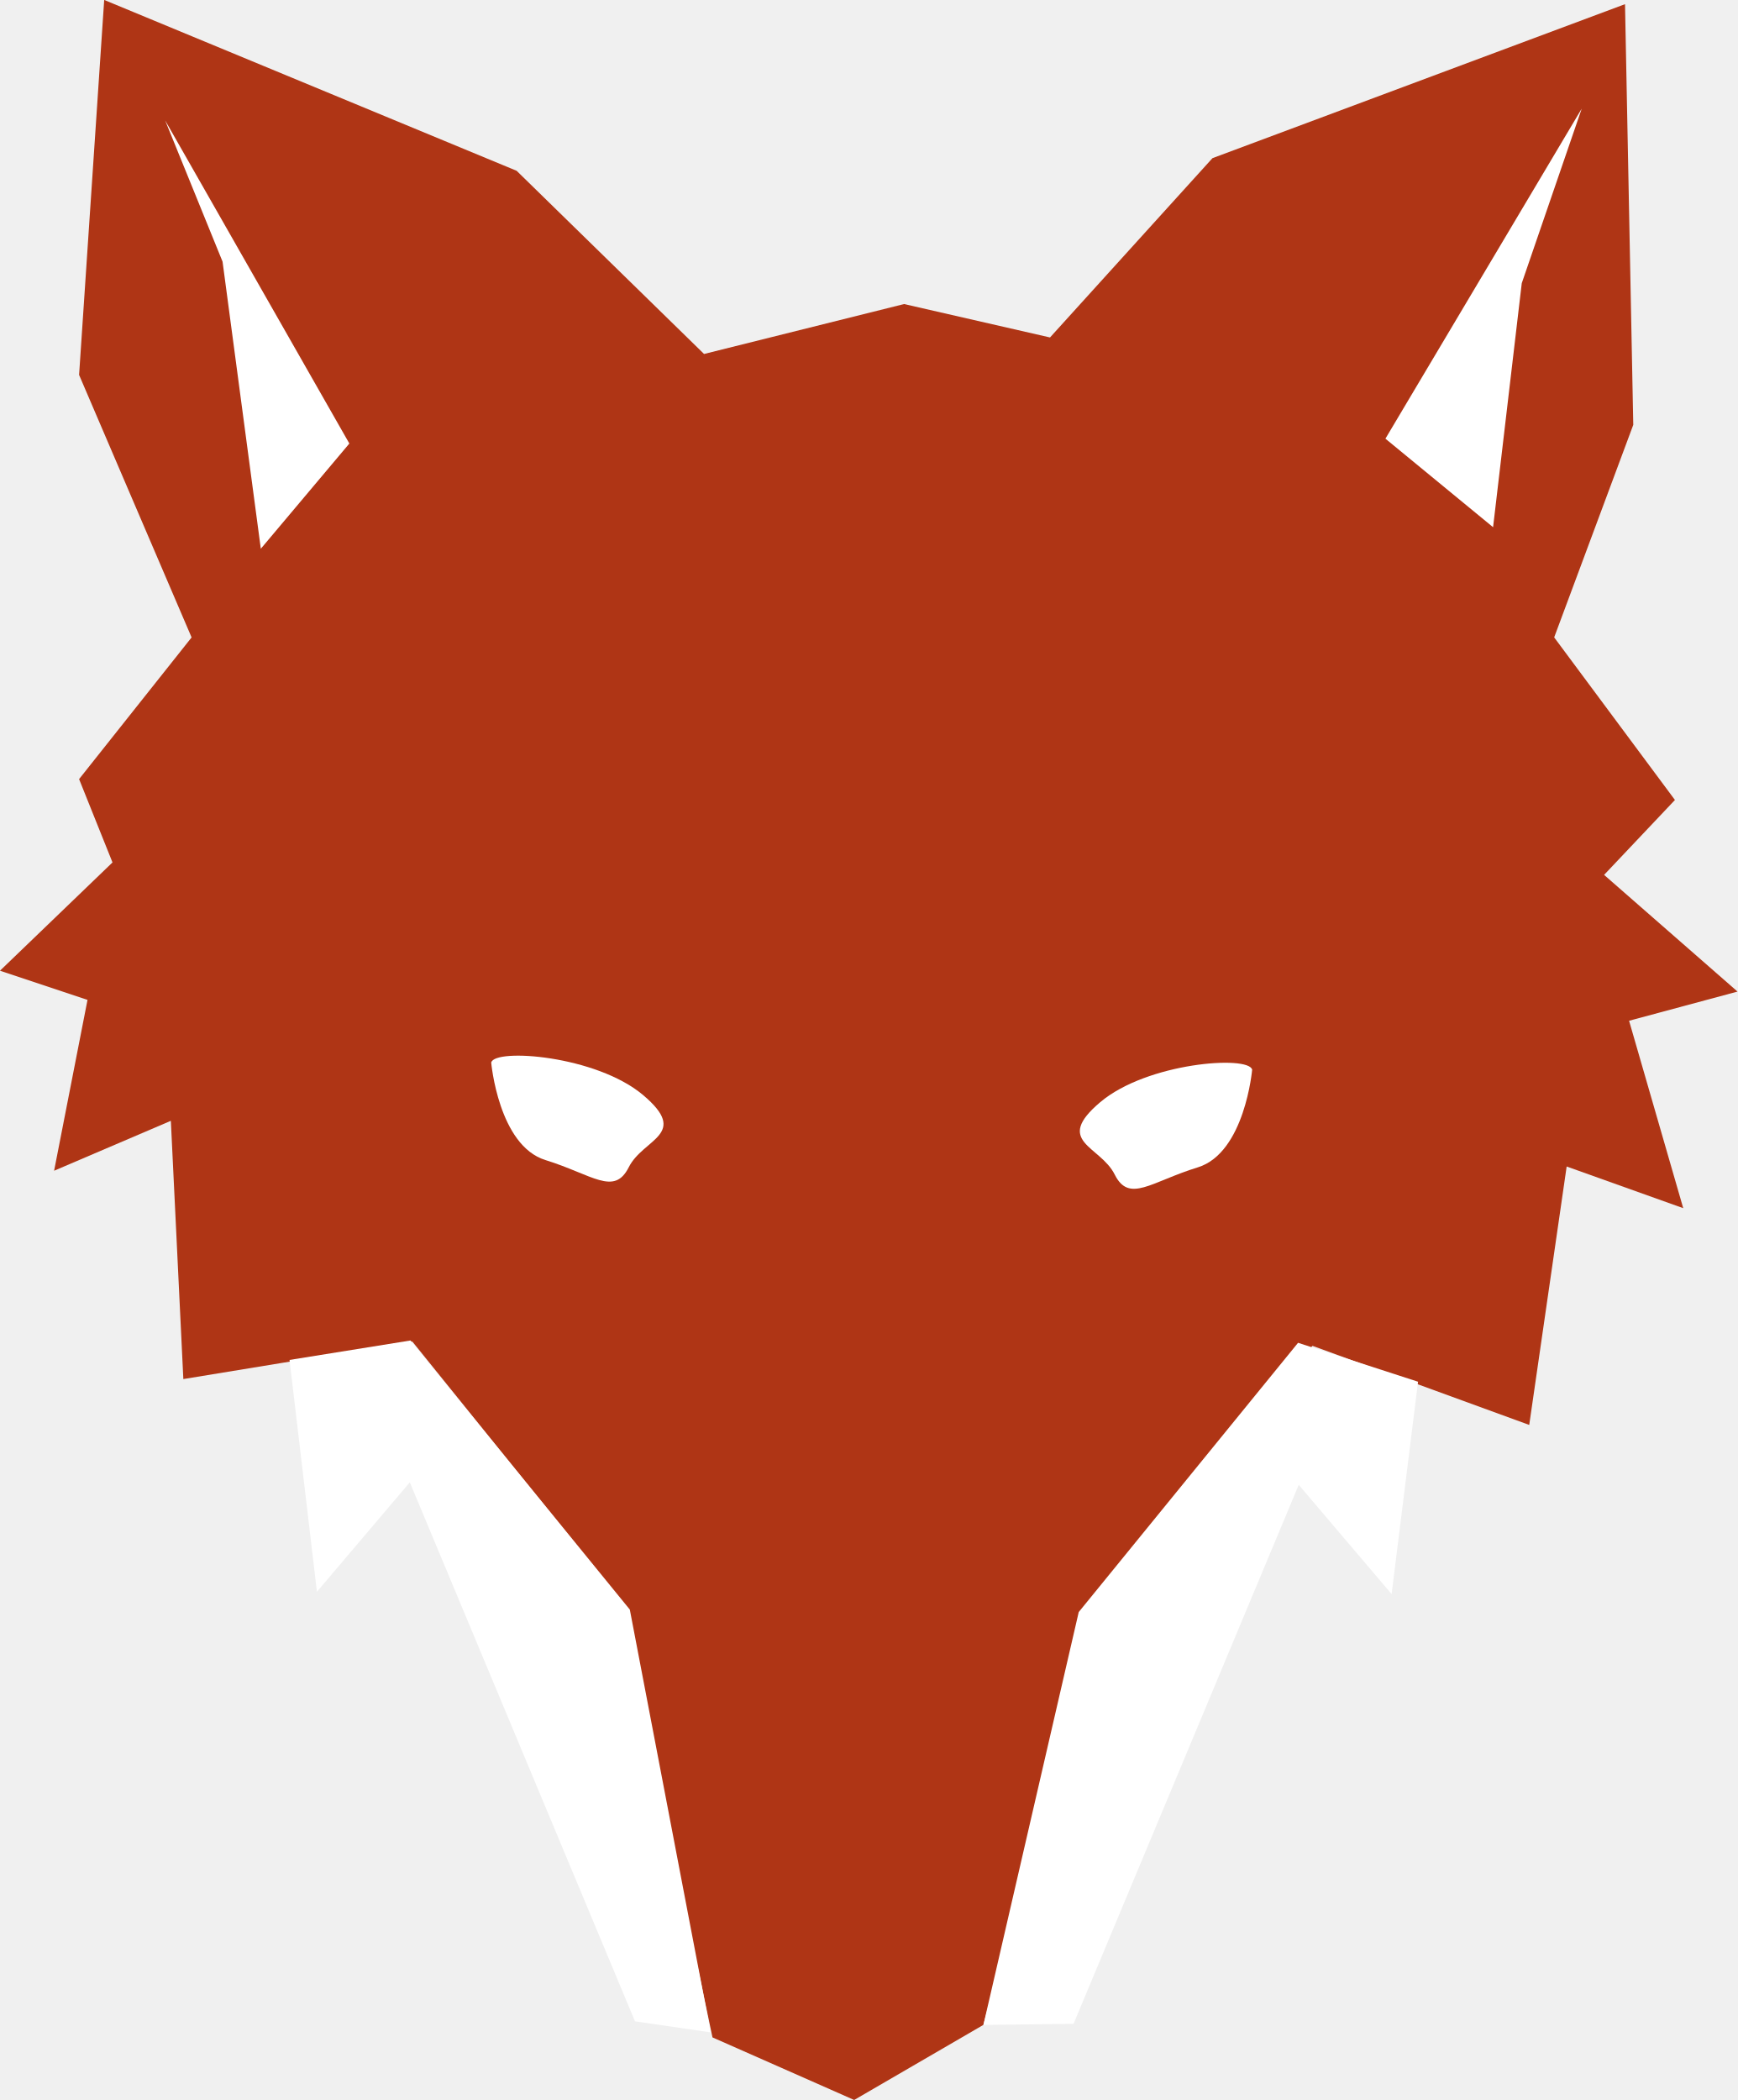
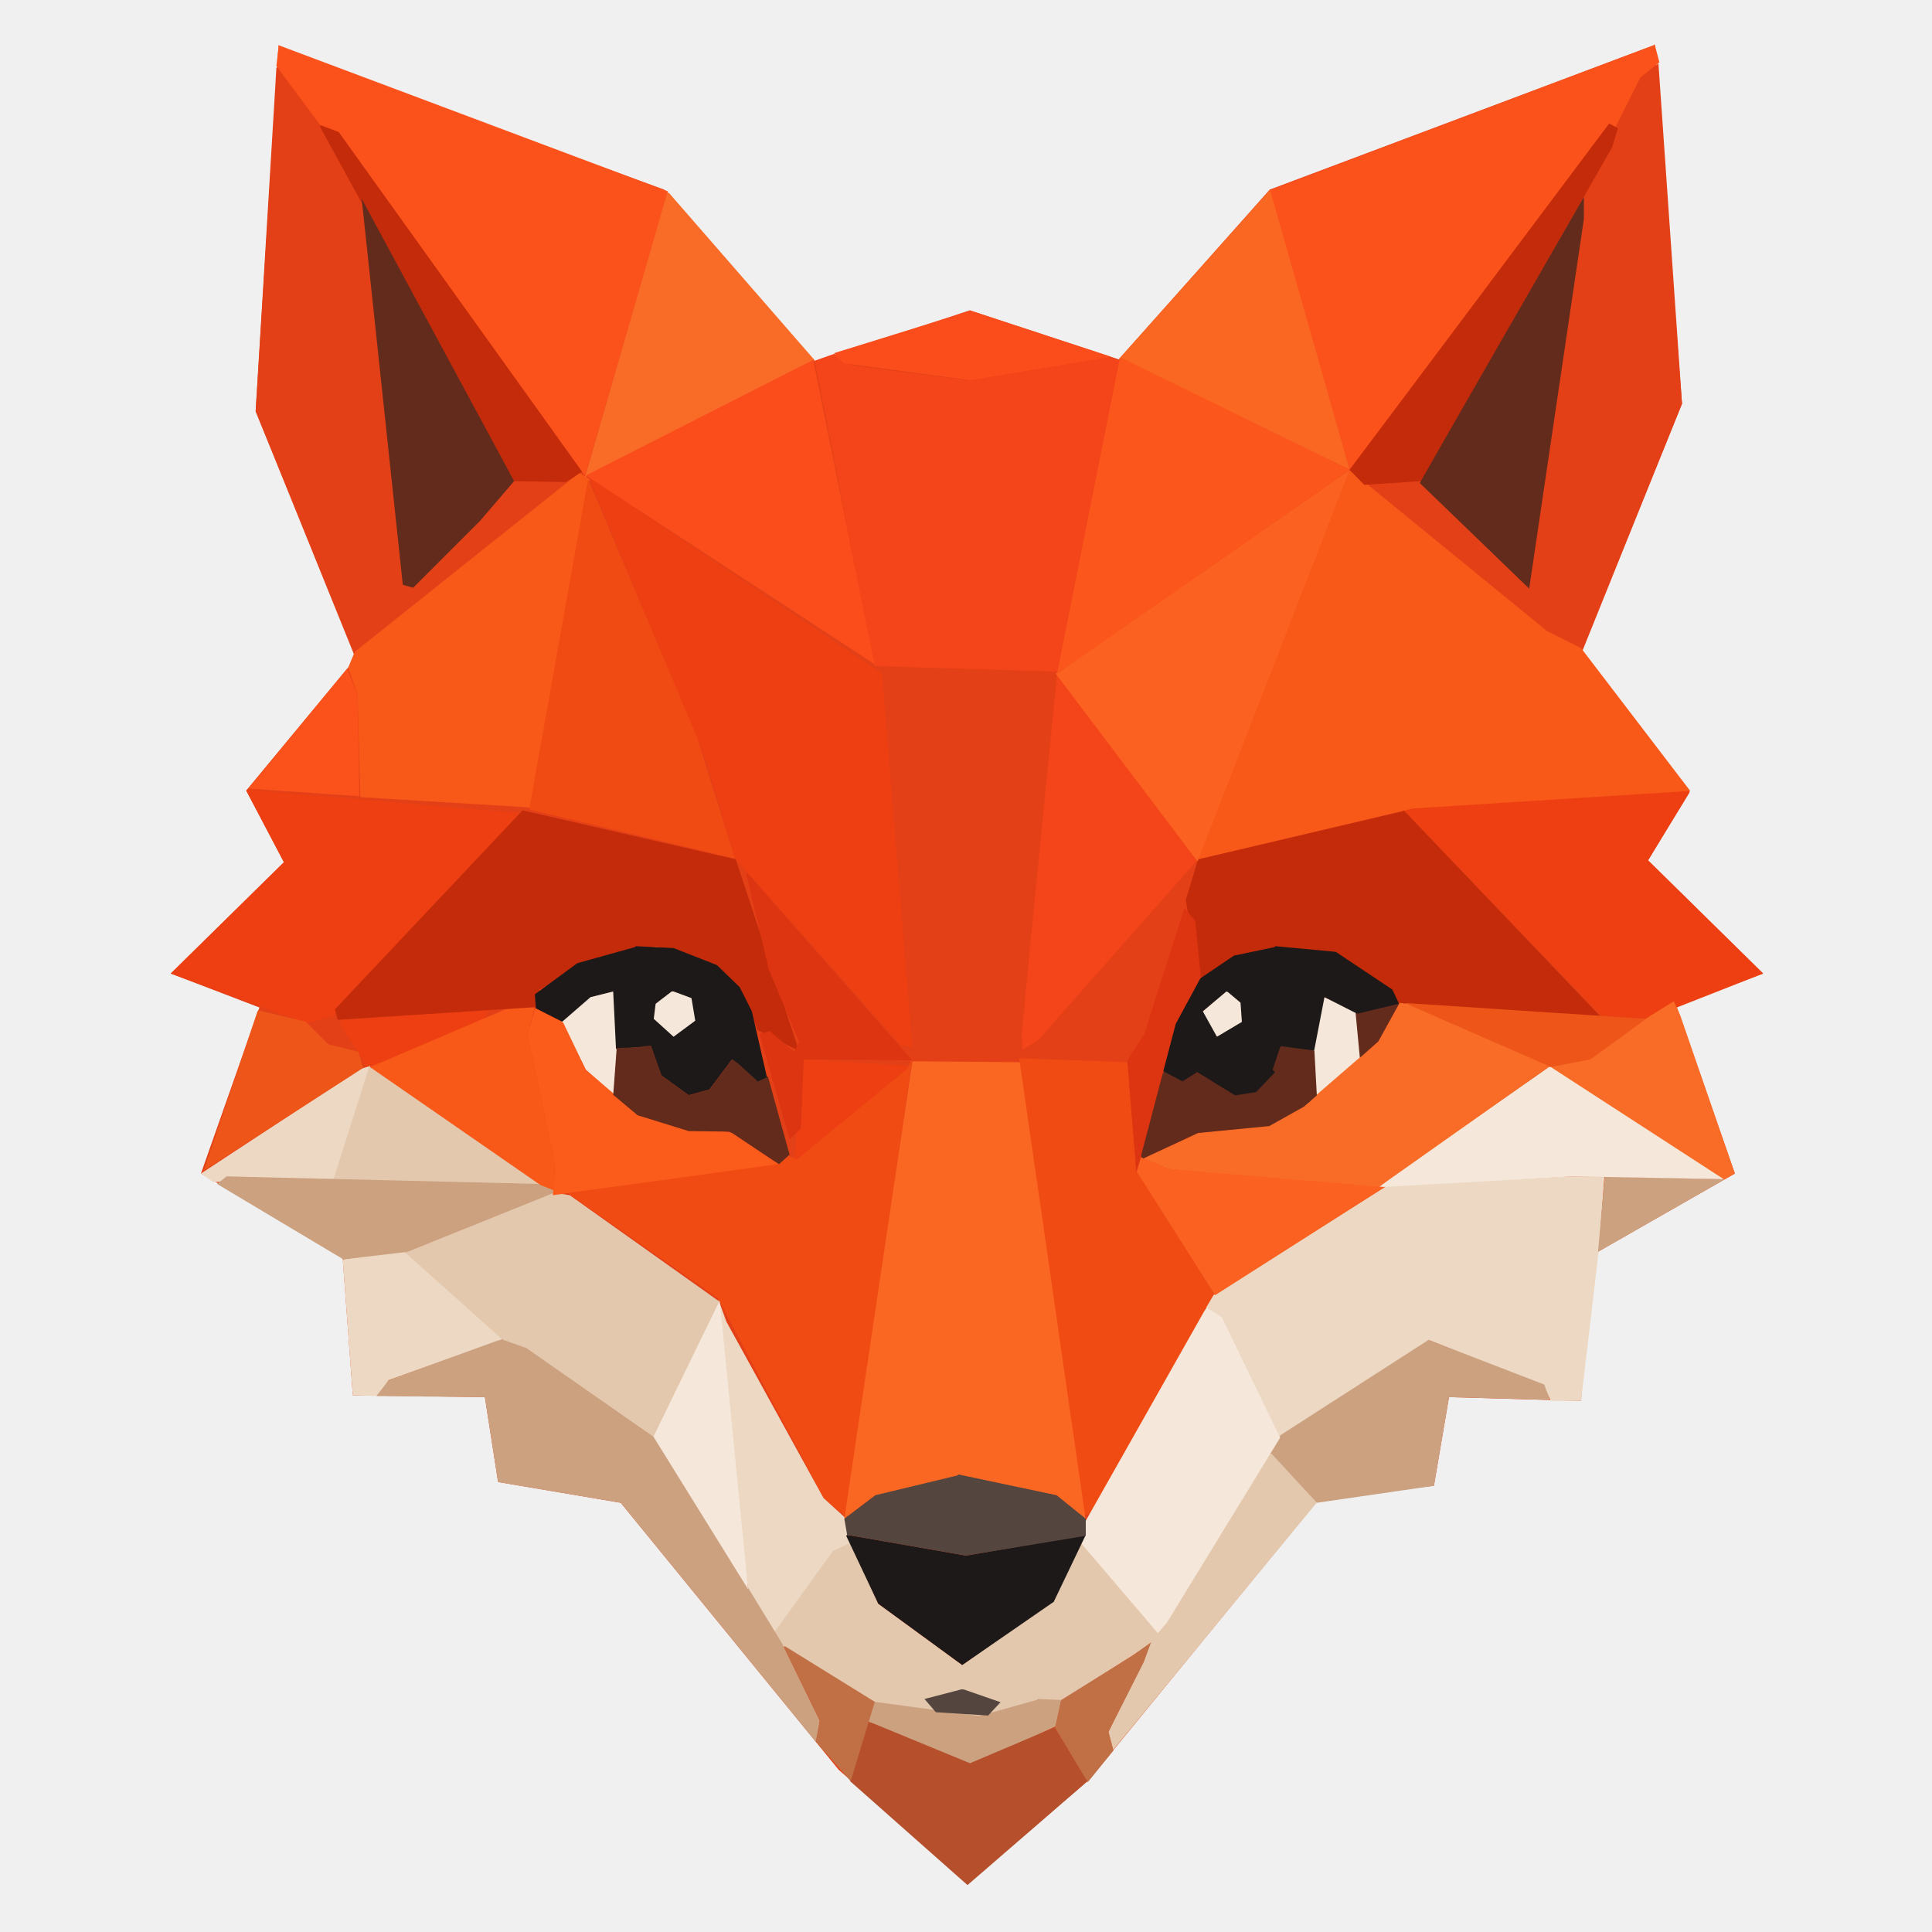
- <svg xmlns="http://www.w3.org/2000/svg" width="41.867pt" height="50.602pt" viewBox="0 0 41.867 50.602" version="1.1" id="svg4155">
-   <defs id="defs4157">
-     <g id="g4159">
-       <symbol overflow="visible" id="glyph0-0" style="overflow:visible">
-         <path style="stroke:none" d="" id="path4162" />
-       </symbol>
-       <symbol overflow="visible" id="glyph0-1" style="overflow:visible">
-         <path style="stroke:none" d="m 19.797,-30.5 c 0.953,-0.156 1.406,-1.344 1.406,-2.5 0,-1.094 -0.406,-2.094 -1.25,-2.094 -1.297,0 -2.75,0.297 -4.25,0.297 -2.453,0 -5,-0.203 -7.547,-0.203 -1.406,0 -2.859,0.047 -4.203,0.25 -1.109,0.156 -2.406,1.797 -2.406,2.75 0,0.453 0.25,0.703 0.797,0.703 1.062,0 2.156,-0.203 3.203,-0.203 1.906,0 3.75,0.203 5.547,0.453 C 10,-30.75 8.844,-29.906 8.547,-28.844 c -1.75,6.188 -2.75,10.547 -3.5,14.594 -1.203,-0.047 -2.453,-0.094 -3.844,-0.203 -1.047,-0.844 -2.297,-1.391 -3.797,-1.391 -1.406,0 -2.109,0.75 -2.109,1.547 0,0.75 0.656,1.5 2.047,1.547 l 2.953,0.156 c 3.859,3.938 2.797,8.047 2.797,10.891 0,1.25 1.109,1.953 2.109,1.953 0.75,0 1.5,-0.406 1.703,-1.297 0.641,-3.25 1.391,-6.797 2.391,-11.359 1.5,0.062 2.859,0.062 4,0.062 5.609,0 6.703,-0.5 6.703,-1.062 0,-0.688 -4.75,-0.547 -10.297,-0.688 0.953,-4.156 2.141,-9.109 3.75,-15.406 0.141,-0.406 0,-1.047 -0.203,-1.25 1.594,0.25 3.047,0.406 4.453,0.406 0.75,0 1.453,-0.062 2.094,-0.156 z M 4.203,-9.047 c -0.297,-1.297 -0.797,-2.5 -1.406,-3.5 C 3.453,-12.5 4.156,-12.5 4.75,-12.5 c -0.203,1.156 -0.406,2.297 -0.547,3.453 z m 0,0" id="path4165" />
-       </symbol>
-       <symbol overflow="visible" id="glyph0-2" style="overflow:visible">
-         <path style="stroke:none" d="m 6,-28.047 c 3.156,0 5.203,-2.656 5.203,-4.75 0,-1.406 -0.906,-2.609 -2.953,-2.609 -2.75,0 -4.5,2.812 -4.5,4.953 0,1.297 0.703,2.406 2.25,2.406 z m 1.797,4.844 c 0,-1.703 -1.344,-2.547 -2.594,-2.547 -0.953,0 -1.75,0.453 -2,1.297 -2,7.359 -3.906,16.609 -3.906,19.609 0,3.75 1.656,5.141 3.609,5.141 4.188,0 7.094,-8.203 7.797,-9.953 C 10.844,-10 10.906,-10.25 10.906,-10.5 c 0,-0.297 -0.156,-0.5 -0.359,-0.5 -0.25,0 -0.547,0.297 -0.844,0.844 C 9.156,-9.047 6.406,-3 4.547,-3 3.906,-3 3.656,-3.594 3.656,-4.656 c 0,-3.844 4.141,-15.891 4.141,-18.547 z m 0,0" id="path4168" />
-       </symbol>
-       <symbol overflow="visible" id="glyph0-3" style="overflow:visible">
-         <path style="stroke:none" d="m 19.75,-33.203 c 0,-1.844 -1.5,-2.844 -2.75,-2.844 -0.75,0 -1.406,0.344 -1.594,1.094 -0.75,2.75 -1.906,7.25 -2.953,11.953 -0.453,-1.203 -1.25,-2.406 -2.609,-2.406 -5.75,0 -10.141,11.312 -10.141,18.906 0,3.906 1.141,6.797 3.844,6.797 1.703,0 3.703,-2.25 5.406,-5.891 C 8.906,-5.297 8.906,-5 8.906,-4.844 c 0,3 1.141,5.141 3.141,5.141 4.906,0 6.906,-6.891 8.156,-9.953 C 20.344,-10 20.406,-10.297 20.406,-10.5 c 0,-0.297 -0.109,-0.5 -0.312,-0.5 -0.25,0 -0.641,0.297 -0.891,0.844 C 17.844,-7.406 15.75,-2.703 14,-2.703 c -0.703,0 -1,-0.75 -1,-2.094 0,-5.797 6.75,-25.156 6.75,-28.406 z M 10.5,-14.094 c -1.5,6 -3.453,11 -5.453,11 -0.594,0 -0.844,-0.953 -0.844,-2.453 0,-5.25 3.047,-16.953 6.391,-16.953 1.109,0 1.359,0.906 1.406,1.547 -0.547,2.359 -1.047,4.703 -1.5,6.859 z m 0,0" id="path4171" />
-       </symbol>
-       <symbol overflow="visible" id="glyph0-4" style="overflow:visible">
-         <path style="stroke:none" d="m 7.344,-23.047 c 0.062,-0.156 0.062,-0.359 0.062,-0.5 0,-1.203 -1.062,-1.859 -2.156,-1.859 -1.156,0 -2.453,0.703 -2.703,2.25 -1,6 -3.094,13.25 -3.094,18.109 0,3.203 0.953,5.344 3.75,5.344 2.047,0 3.703,-1.594 5.047,-4.203 0.094,3.406 1.906,4.203 3.406,4.203 4.188,0 7.438,-8.203 8.141,-9.953 C 19.953,-10 20,-10.297 20,-10.5 c 0,-0.344 -0.156,-0.5 -0.344,-0.5 -0.25,0 -0.562,0.25 -0.859,0.844 -0.547,1.109 -3.594,7.5 -5.391,7.5 -0.453,0 -0.656,-0.438 -0.656,-1.344 0,-3.453 4.203,-17.453 4.203,-19.453 0,-1.297 -1.047,-2.047 -2.156,-2.047 -1.203,0 -2.391,0.75 -2.75,2.406 -2.25,10.344 -4.141,20 -7.047,20 -0.75,0 -1.094,-0.75 -1.094,-2.109 0,-3.25 1.844,-9.891 3.438,-17.844 z m 0,0" id="path4174" />
-       </symbol>
-       <symbol overflow="visible" id="glyph0-5" style="overflow:visible">
-         <path style="stroke:none" d="m 3.453,0.344 c 6.453,0 9.25,-3.594 11.844,-10 0.109,-0.297 0.156,-0.547 0.156,-0.75 0,-0.344 -0.109,-0.547 -0.297,-0.547 -0.25,0 -0.562,0.25 -0.859,0.797 -2.203,3.859 -2.891,5.75 -4.891,7.25 0.844,-1.438 1.188,-3.141 1.188,-4.891 0,-4 -2.75,-8.953 -3.844,-12.547 2.094,-3.359 3.156,-6.25 3.156,-8.109 0,-1.391 -0.656,-2.25 -1.859,-2.25 -1.891,0 -3.453,2.703 -3.453,6.047 0,1.312 0.25,2.656 0.75,4 -1.438,3.109 -4.141,8.75 -6.641,12.562 -1.797,-0.406 -2.797,1.641 -2.797,3.188 0,2.406 1.938,5.25 7.547,5.25 z M 5.5,-16.953 c 0.156,3.047 0.344,6.453 0.344,8.156 0,6.297 -2,8 -3.641,8 -1.203,0 -1.75,-0.906 -1.75,-2.547 0,-2.5 0.047,-3.453 -0.5,-4.062 1.5,-2.188 3.953,-5.844 5.547,-9.547 z m 0,0" id="path4177" />
-       </symbol>
-       <symbol overflow="visible" id="glyph0-6" style="overflow:visible">
-         <path style="stroke:none" d="M 16.844,-23.203 C 16.844,-24.906 15.5,-25.75 14.25,-25.75 c -0.953,0 -1.75,0.453 -2,1.297 C 10.094,-16.594 8,-1.906 4.656,-1.906 c -0.906,0 -1.312,-1.047 -1.312,-2.5 0,-5.641 4,-15.188 4,-18.797 C 7.344,-24.906 6,-25.75 4.75,-25.75 c -0.953,0 -1.75,0.453 -2,1.297 -1.203,4.359 -3,12 -3,17.656 0,4.094 0.953,7.094 3.703,7.094 2.5,0 4.344,-2.344 5.844,-5.953 0.156,3.5 1.156,5.953 3.656,5.953 3.25,0 6.344,-4.547 8.641,-9.891 0.453,0.141 0.906,0.188 1.453,0.188 3.906,0 6.906,-4.844 7.953,-8.25 0.047,-0.141 0.094,-0.438 0.094,-0.594 0,-0.344 -0.141,-0.5 -0.344,-0.5 -0.203,0 -0.453,0.203 -0.656,0.75 -1.141,2.844 -3.641,6.594 -6.391,6.594 -0.406,0 -0.906,-0.094 -1.25,-0.25 C 24.094,-15.953 25.5,-20.75 25.5,-23.344 c 0,-2.312 -1.094,-2.859 -2,-2.859 -2.594,0 -5.156,5.797 -5.156,10.547 0,1.609 0.312,3.109 0.953,4.203 -1.703,5 -3.594,9.5 -5.141,9.5 -0.953,0 -1.312,-1 -1.312,-2.453 0,-5.25 4,-15.641 4,-18.797 z m 0,0" id="path4180" />
-       </symbol>
-       <symbol overflow="visible" id="glyph0-7" style="overflow:visible">
-         <path style="stroke:none" d="m 3.406,-6.5 c 1.297,-8.453 5.391,-15.594 7.094,-15.594 0.344,0 0.5,0.25 0.5,0.594 0,1.547 -2.203,4.906 -2.203,7.656 0,3 1.906,3.844 3.906,3.844 3.453,0 6.344,-4.5 7.094,-7.344 0.109,-0.359 0.297,-1.406 -0.25,-1.406 -0.297,0 -0.641,0.453 -0.953,1.203 -0.844,1.953 -2.891,5.594 -4.547,5.594 -0.75,0 -1.141,-0.391 -1.141,-1.094 0,-1.75 2.391,-6.406 2.391,-9.203 0,-2.156 -0.703,-3.25 -2.547,-3.25 -2.453,0 -4.656,2.797 -6.453,6.656 0.25,-0.906 0.859,-2.156 0.859,-3 0,-1.406 -1.312,-2.203 -2.453,-2.203 -0.859,0 -1.656,0.391 -1.906,1.25 C 0.547,-15.094 -1.156,-5.25 -1.156,-1.75 c 0,1.5 0.953,2.203 1.906,2.203 0.844,0 1.703,-0.547 1.844,-1.656 z m 0,0" id="path4183" />
-       </symbol>
-       <symbol overflow="visible" id="glyph0-8" style="overflow:visible">
-         <path style="stroke:none" d="m 0.906,-25.406 c -0.562,0 -0.906,0.812 -0.906,1.562 0,0.641 0.25,1.297 0.844,1.344 l 1.609,0.156 c -1.75,7.141 -3,14.188 -3,17.5 0,3.75 1.641,5.141 3.594,5.141 4.203,0 7.656,-8.203 8.359,-9.953 0.141,-0.344 0.188,-0.641 0.188,-0.844 0,-0.344 -0.141,-0.547 -0.344,-0.547 -0.25,0 -0.5,0.297 -0.844,0.891 -1.406,2.25 -3.953,7.75 -5.906,7.75 -0.75,0 -1.047,-0.797 -1.047,-2.094 0,-3.594 2.344,-11.344 4.25,-17.953 3.641,-0.391 5.5,-0.891 5.5,-1.594 0,-0.703 -2.297,-0.859 -4.75,-1.047 C 9,-27.094 9.75,-29.297 9.75,-30.547 c 0,-1.703 -1.344,-2.5 -2.594,-2.5 -0.953,0 -1.812,0.391 -2.062,1.25 -0.641,2.047 -1.25,4.203 -1.844,6.453 -0.797,-0.062 -1.594,-0.062 -2.344,-0.062 z m 0,0" id="path4186" />
-       </symbol>
-       <symbol overflow="visible" id="glyph0-9" style="overflow:visible">
-         <path style="stroke:none" d="m 12.297,-24.547 c -0.594,-0.5 -1.75,-0.859 -2.844,-0.859 -5.25,0 -9.547,9.656 -9.547,17.109 0,4.75 1.75,8.641 6.047,8.641 5.75,0 9.25,-4.391 11.5,-10 0.094,-0.25 0.141,-0.5 0.141,-0.688 0,-0.312 -0.141,-0.5 -0.344,-0.5 -0.25,0 -0.5,0.188 -0.797,0.688 -1.297,2.062 -3.859,7.453 -8.609,7.453 -3.094,0 -3.297,-3.797 -3.297,-6 0.656,0.203 1.297,0.297 1.906,0.297 5.297,0 8.891,-6.75 8.891,-11.547 0,-2.453 -0.938,-4.344 -3.047,-4.594 z m -7.641,14.5 c 0.594,-6 3.891,-13.406 6.75,-13.406 0.75,0 0.844,0.859 0.844,1.656 C 12.25,-17.906 8,-10 5.047,-10 c -0.141,0 -0.25,0 -0.391,-0.047 z m 0,0" id="path4189" />
-       </symbol>
-       <symbol overflow="visible" id="glyph0-10" style="overflow:visible">
-         <path style="stroke:none" d="m 3.406,-6.5 c 1.297,-8.453 5.391,-15.594 7.094,-15.594 0.344,0 0.5,0.25 0.5,0.594 0,1.547 -2.047,4.156 -2.047,7.156 0,1.594 1.297,2.547 2.453,2.547 0.891,0 1.641,-0.5 1.75,-1.609 0.297,-2.891 2.141,-6.047 2.141,-8.844 0,-2.156 -0.703,-3.25 -2.547,-3.25 -2.453,0 -4.656,2.797 -6.453,6.656 0.25,-0.906 0.859,-2.156 0.859,-3 0,-1.406 -1.312,-2.203 -2.453,-2.203 -0.859,0 -1.656,0.391 -1.906,1.25 C 0.547,-15.094 -1.156,-4.5 -1.156,-1.75 c 0,1.5 0.953,2.203 1.906,2.203 0.844,0 1.656,-0.547 1.844,-1.656 z m 0,0" id="path4192" />
-       </symbol>
-     </g>
-   </defs>
-   <g id="g4339" transform="translate(-7.470284,-2.584594)">
-     <path style="fill:#af3515;fill-opacity:1;fill-rule:nonzero;stroke:none" d="m 12.087,17.944 -2.711,3.414 0.805,2.008 -2.711,2.609 2.109,0.703 -0.805,4.117 2.813,-1.203 0.301,6.223 c 0,0 2.41,-0.395 2.41,-0.395 l 0.316,-0.051 2.793,-0.457 5.02,6.223 2.211,10.543 3.414,1.508 3.113,-1.809 2.707,-10.242 5.223,-6.121 5.223,1.906 0.902,-6.227 2.809,1.004 -1.305,-4.516 2.613,-0.703 -3.215,-2.812 1.707,-1.805 -2.91,-3.918 1.906,-5.121 -0.199,-10.137 -9.941,3.711 -3.914,4.32 -3.516,-0.805 -4.82,1.203 -4.516,-4.414 -9.938,-4.117 -0.605,9.035 z m 0,0" id="path4239" />
-     <path style="fill:#ffffff;fill-opacity:1;fill-rule:nonzero;stroke:none" d="m 24.595,51.557 -1.824,-0.266 -5.426,-12.988 -2.238,2.637 -0.66,-5.586 2.914,-0.469 5.285,6.484 z m 0,0" id="path4241" />
-     <path style="fill:#ffffff;fill-opacity:1;fill-rule:nonzero;stroke:none" d="m 15.888,13.272 -2.133,2.535 -0.922,-6.918 -1.383,-3.402 z m 0,0" id="path4243" />
-     <path style="fill:#ffffff;fill-opacity:1;fill-rule:nonzero;stroke:none" d="m 40.853,13.155 2.594,2.133 0.691,-5.879 1.445,-4.207 z m 0,0" id="path4245" />
-     <path style="fill:#ffffff;fill-opacity:1;fill-rule:nonzero;stroke:none" d="m 19.306,28.186 c 0,0 0.176,2.004 1.309,2.352 1.133,0.352 1.652,0.871 2.004,0.176 0.348,-0.699 1.48,-0.785 0.348,-1.742 -1.133,-0.957 -3.574,-1.133 -3.66,-0.785" id="path4247" />
-     <path style="fill:#ffffff;fill-opacity:1;fill-rule:nonzero;stroke:none" d="m 37.642,28.358 c 0,0 -0.176,2.004 -1.309,2.355 -1.133,0.348 -1.656,0.871 -2.004,0.172 -0.348,-0.695 -1.48,-0.785 -0.348,-1.742 1.133,-0.957 3.57,-1.133 3.66,-0.785" id="path4249" />
-     <path style="fill:#ffffff;fill-opacity:1;fill-rule:nonzero;stroke:none" d="m 31.166,51.378 2.172,-0.027 5.426,-12.988 2.238,2.633 0.637,-5.117 -2.891,-0.938 -5.285,6.488 z m 0,0" id="path4251" />
-   </g>
+ <svg xmlns="http://www.w3.org/2000/svg" viewBox="0 0 1024 1024" version="1.1" id="svg26">
+   <defs id="defs26" />
+   <path fill="#e44017" fill-rule="evenodd" d="M877.0,23.5 891.5,214.0 837.5,348.0 895.5,420.0 873.5,456.0 934.5,516.0 888.5,533.0 919.5,622.0 842.5,666.0 838.0,742.5 768.0,740.5 760.0,787.5 699.0,794.5 577.5,943.0 513.0,998.5 444.5,938.0 329.0,796.5 264.0,785.5 257.0,740.5 187.0,739.5 181.5,665.0 106.5,622.0 137.5,534.0 90.5,516.0 150.5,457.0 130.5,419.0 188.5,349.0 135.5,218.0 147.5,26.0 352.0,100.5 432.0,191.5 514.0,164.5 593.0,190.5 673.0,100.5 876.5,24.0Z" id="path1" />
+   <path fill="#e44017" fill-rule="evenodd" d="M879.0,33.5 891.5,214.0 839.5,342.0 820.0,334.5 724.5,255.0 753.0,256.5 810.5,312.0 837.5,105.0 869.5,41.0 878.5,34.0ZM147.0,35.5 165.5,58.0 188.5,108.0 214.5,312.0 272.0,257.5 296.0,254.5 297.5,260.0 187.5,345.0 135.5,218.0 146.5,36.0ZM468.0,356.5 560.5,359.0 542.0,556.5 621.5,467.0 631.5,463.0 600.5,559.0 483.5,562.0 467.5,357.0ZM175.0,538.5 189.5,557.0 164.5,546.0 174.5,539.0ZM858.0,549.5 870.5,563.0 847.0,564.5 843.5,561.0 857.5,550.0Z" id="path2" />
+   <path fill="#ed3f12" fill-rule="evenodd" d="m 313,253.5 154.5,103.5 16,198 -6,-1 -88,-99 -15,-51 -62,-150 z m -182,165 144.5,12.5 -98,107 -14.5,4.5 -72.5,-26.5 60,-59 -20,-38 z M 895.799,419.175 873.5,456 l 61,60 -61.613,24.203 L 849,538.5 744.127,429.651 c 7.088,-9.318 151.779,-10.359 151.672,-10.476 z M 250,534.5 h 9 l -2,6 -62,26 -15.5,-25.5 70,-6 z m 176,27 57.5,3.5 -62.5,50.5 4.5,-53.5 z" id="path3" />
+   <path fill="#f85818" fill-rule="evenodd" d="M 715.318,249.043 820,334.5 l 18,9 57.861,75.725 L 749,428.5 635,455.5 647.5,412 c 24.002,-53.433 42.859,-110.057 67.818,-162.957 z M 307,250.5 l 5.5,3.5 -31,174 -90.5,-5.5 -1.5,-54.5 -5,-14 3.5,-8.5 118.5,-94.5 z m -34,282 10.5,1.5 -4,14 15,71 -1.205,13.975 -97.791,-67.134 L 272.5,533 Z" id="path4" />
+   <path fill="#f14b14" fill-rule="evenodd" d="m 312,254.5 57.5,136.5 20,64 -109,-26 31,-174 z M 540.201,560.95 597.5,563 l 5,58 41,65 -63,116 -7,1 z M 483.45,561.227 448.5,804 436.5,794 380.5,688 301.151,632.55 408.55,617.026 418,612.5 l 4.302,2.101 58.624,-48.151 z" id="path5" />
+   <path fill="#fb521c" fill-rule="evenodd" d="m 877,23.5 2.5,9.5 -10,8 -13.124,26.148 -8.402,6.101 L 715.311,249.093 672.5,101 876.5,24 Z m -729.45,0.426 206.5,77.5 -44,150.823 L 179.5,70 l -10,-4 -23,-31 1,-9 z M 184,354.5 l 5.5,13.5 1,54 -59,-4 52,-63 z" id="path6" />
+   <path fill="#c32b0a" fill-rule="evenodd" d="m 853,65.5 4.5,2.5 -3,10 -101,177 -30.399,1.974 -7.825,-7.95 L 852.5,66 Z m -683,1 9.5,3.5 129,180 -8.5,5.5 -27.556,-0.468 L 169.5,67 Z m 107,363 113,26 33.5,101.5 -22,-11 -9,-22 -12.5,-12.5 -32,-10 -30.364,5.862 L 286,524.5 284.385,533.772 179,540.5 l -1.5,-5.5 99,-105 z m 467,0 104.5,109.5 -107.295,-7.023 -21.992,-19.69 -23.45,-8.438 -26.313,-0.562 -33.024,15.112 L 634.5,515 628.5,477 635,455.5 743.5,430 Z" id="path7" />
+   <path fill="#ecd8c3" fill-rule="evenodd" d="M 196.18,565.023 195.5,577 176.931,625.226 113,626.5 106.5,622 190.751,566.636 Z M 834,623.5 h 16.397 L 847.476,661.931 838,742.5 h -16 l -4,-8 -60,-24 -80,51 -38.636,-68.624 3.911,-6.55 L 735,628.5 831.026,623.55 Z M 211.703,661.341 236,679.5 266.5,710 206,731.5 200.749,739.977 187,739.5 l -5.341,-71.977 29.862,-4.728 z M 385,700.5 l 51.5,93.5 11,10 3.498,13.682 L 414.5,861 410.203,865.703 396.5,842 l -10,-69 -5.657,-84.084 z" id="path8" />
+   <path fill="#f44419" fill-rule="evenodd" d="m 442,187.5 9,6 61,8 68.225,-11.598 L 584,188.5 594.074,191.225 560.5,356 l -97,-3 -31.675,-161.823 12.823,-4.526 z M 560.325,356.227 634.5,456 l -84,95 -8.5,5.5 -0.5,-7.5 c -0.301,0.057 18.825,-192.773 18.825,-192.773 z" id="path9" />
+   <path fill="#f96723" fill-rule="evenodd" d="M 673.124,100.601 715.299,248.923 593.151,190.124 Z M 484,562.5 540.5,563 575.567,806.339 560,792.5 513.615,785.316 464,792.5 447.546,804.908 483.5,563 Z" id="path10" />
+   <path fill="#e3c8ae" fill-rule="evenodd" d="M 196,565.5 286.454,628.113 176.682,625.295 195.5,566 Z m 94,66 12,2 79.5,56.5 -32,68 -3.274,3.772 L 268,711.5 213.797,663.046 289.5,632 Z M 674.325,770.05 684.5,776 698.175,796.101 590,927.5 587.5,918 608,872.5 l -45.318,28.954 -21.753,4.703 -27.226,9.855 L 482,904.772 463.318,902.295 415,872.5 l -4.5,-7.5 31,-43 9.362,-4.295 L 465.5,850 510,882.5 557,849.069 572.502,817.136 614,864.5 672.701,770.55 Z" id="path11" />
+   <path fill="#cca180" fill-rule="evenodd" d="m 120,623.5 165,4 10.174,4.088 L 216,663.5 l -34,4 -67,-40 4.5,-3.5 z m 731,0 63.323,1.476 L 847,663.5 850.5,624 Z M 266.021,709.864 279,714.5 l 69.5,48.5 66,108 20,41 -1.954,11.385 L 329,796.5 l -65,-11 -7,-45 -57.5,-0.546 L 206,731.5 262.5,711 Z M 758,710.5 818.497,733.849 821.5,742 768,740.5 l -8,47 -62,9 -24.749,-26.725 5.497,-9.148 78.526,-50.526 z m -208,190 12.5,0.5 -3,14 L 515,935.5 460.117,912.479 463.5,902 519,909.5 549.5,901 Z" id="path12" />
+   <path fill="#f5e7d9" fill-rule="evenodd" d="M 325.247,525.182 328.5,533 325.387,580.498 310.5,567 297.387,541.774 312.504,528.385 Z M 356.318,523.751 366.5,529 l 5.724,14.251 -14.019,7.839 -12.68,-9.86 1.611,-8.979 7.569,-6.569 z M 650.337,525.275 658.5,532 v 11 l -7.5,6.5 -11.006,0.018 L 637.5,536 648.994,526.056 Z M 702,528.5 l 17.341,7.797 2.086,24.061 L 713.5,568 697.456,581.175 695.5,575 l 1,-35 5,-11 z m 132,35 8,11 60,37 L 913.5,625 834,623.5 730.603,629.275 738,623.5 l 83,-58 12.5,-1.5 z m -452,131 14.5,147.839 -50.159,-80.862 35,-71.883 z M 639.538,693.038 647.5,698 l 31,64 -60,98 -4.825,5.624 L 605.5,856 571.048,815.682 575.5,806 638.251,695 Z" id="path13" />
+   <path fill="#f96c27" fill-rule="evenodd" d="M 354.675,102.376 431.849,191 310.026,252.847 353.725,101.976 Z M 742,531.5 l 19,3 L 821.5,565 726,632.5 619,619.5 605.854,614 635,600.5 l 37,-4 18.775,-10.124 L 730.5,552 l 11,-20 z M 887.148,530.689 890.5,538 l 29,84 -5.659,3.136 -93.28,-60.488 39.602,-17.222 z" id="path14" />
+   <path fill="#721403" fill-rule="evenodd" d="M 839.498,104.353 839.5,116 l -29,196 -58,-56 c 0.058,-0.415 86.998,-151.647 86.998,-151.647 z M 191.698,105.352 272.5,255 254.5,276 219,311.5 213.5,310 Z M 728,533.5 741.567,531.979 730.5,552 720.753,560.638 718.5,537 l 9,-3 z m -95,34 22,13 11,-2 10,-11 18.638,15.896 -3.399,3.078 -18.5,10.376 L 635,600.5 605.178,614.368 603.5,606 l 10,-32 3.864,-7.09 L 627,572.5 632.5,568 Z m -226,3 11.5,41.5 -5.613,5.044 -26.613,-17.475 14.661,-26.661 z" id="path15" style="fill:#632b1c;fill-opacity:1" />
+   <path fill="#fb6120" fill-rule="evenodd" d="M 715.336,249.073 634.725,456.622 559.5,357 c 0.068,0.476 155.836,-107.927 155.836,-107.927 z M 605,613.5 l 14,6 114.968,9.677 L 644,686.5 602.5,621 l 2,-7 z" id="path16" />
+   <path fill="#1d1918" fill-rule="evenodd" d="m 337,501.5 20,1 23,9 12.112,11.773 L 398.5,536 l 8,35 -5.5,2.5 -13,-12 -12,16 -11,3 -14.5,-10.5 -5.5,-15.5 -18.5,1.5 -1.5,-30.5 -12,3 -15,13 -14,-7 -0.5,-7.5 22.5,-16.5 30.5,-8.5 z m 339,0 32,3 30,20 3.5,7.5 -22.182,5.295 L 702,528.5 l -5.5,28.5 -17.659,-2.182 -3.161,13.59 -9.839,10.41 -11.138,1.795 -20.247,-12.318 -7.707,4.841 -10.362,-5.454 3.462,-20.239 L 635.5,519 654,506.5 675.5,502 Z m -320,24 -8.5,6.5 -1,8 10.5,9.5 11.5,-8.5 -2,-12 -9.5,-3.5 z m 294,0 -12.5,10.5 7.5,13.5 13.228,-7.864 -0.728,-10.205 -6.659,-5.613 z m -201,288 63,11 63.477,-10.954 L 558.5,849 510,882.5 465.5,850 l -17,-36 z" id="path17" />
+   <path fill="#fa4d1b" fill-rule="evenodd" d="M 514,164.5 588.897,189.101 514,201.5 l -67,-9 -4.923,-5.325 L 513.5,165 Z m -83,26 32.5,161.5 -153,-100 120,-61 z" id="path18" />
+   <path fill="#fb561b" fill-rule="evenodd" d="M 594,189.5 715.46,249 560.201,357.222 593.5,190 Z" id="path19" />
+   <path fill="#dd3411" fill-rule="evenodd" d="m 396,462.5 87.5,99.5 -57.5,-0.5 -1.5,36.5 -6,6 -16,-56 5.5,-1.5 13,11 2.5,-5.5 -16,-38 -12,-51 z m 232,19 5.5,6.5 3,30 -13.337,24.687 -18.684,71.034 -2.23,7.473 L 597.5,562 l 9,-14 21,-66 z" id="path20" />
+   <path fill="#b54f2c" fill-rule="evenodd" d="M 463,913.5 514.113,934.546 559,915.5 576.5,944 512.795,999.136 450.5,944 l 9.615,-31.431 z" id="path21" />
+   <path fill="#ed5519" fill-rule="evenodd" d="M 744.522,531.607 872.5,540 843,561.5 l -21,4 z M 137,535.5 l 25,6 12,12 16,4 2.5,8.5 -84.5,54.5 28.5,-84.5 z" id="path22" />
+   <path fill="#fb5b1b" fill-rule="evenodd" d="M284.0,534.5 298.5,542.0 310.5,567.0 339.0,591.5 388.0,600.5 412.5,617.0 293.0,633.5 294.5,619.0 279.5,548.0 283.5,535.0Z" id="path23" />
+   <path fill="#54453f" fill-rule="evenodd" d="m 508,781.5 52,11 15.5,12.5 v 9 L 512,824.5 449,813.5 447.5,805 464,792.5 507.5,782 Z m 3,114 19.299,6.705 -6.577,7.07 L 496,907.5 l -6,-7 19.705,-5.136 z" id="path24" />
+   <path fill="#c17046" fill-rule="evenodd" d="M 416,872.5 463.659,902 450.864,944.067 432.341,923 434.5,912 l -19,-39 z m 194.071,-2.024 -3.82,10.447 L 587.5,918 l 2.636,9.841 -13.59,16.749 L 559.182,915.682 562.5,901 599.902,877.722 Z" id="path25" />
+   <path fill="#632b1c" fill-rule="evenodd" d="m 341,554.5 4.023,-0.295 L 350.5,570 l 14.5,10.5 11,-3 12,-16 3,2 10.5,9.525 -13.59,26.77 L 365,599.5 337.908,591.09 325.023,580.272 326.864,555.456 340.5,555 Z m 338,0 17.659,2.387 1.291,23.675 -4.515,3.994 L 674.5,567 l 4,-12 z" id="path26" />
</svg>
